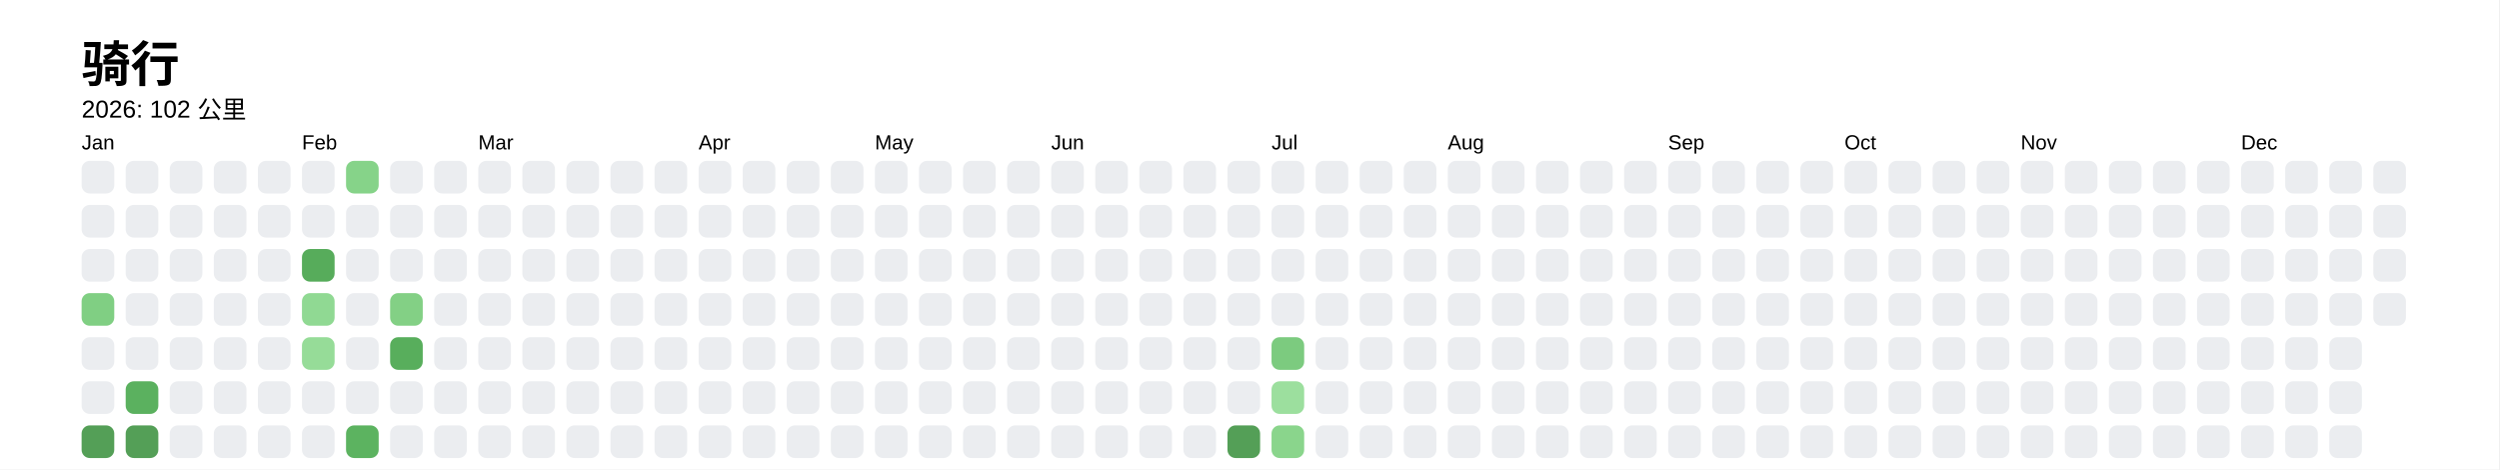
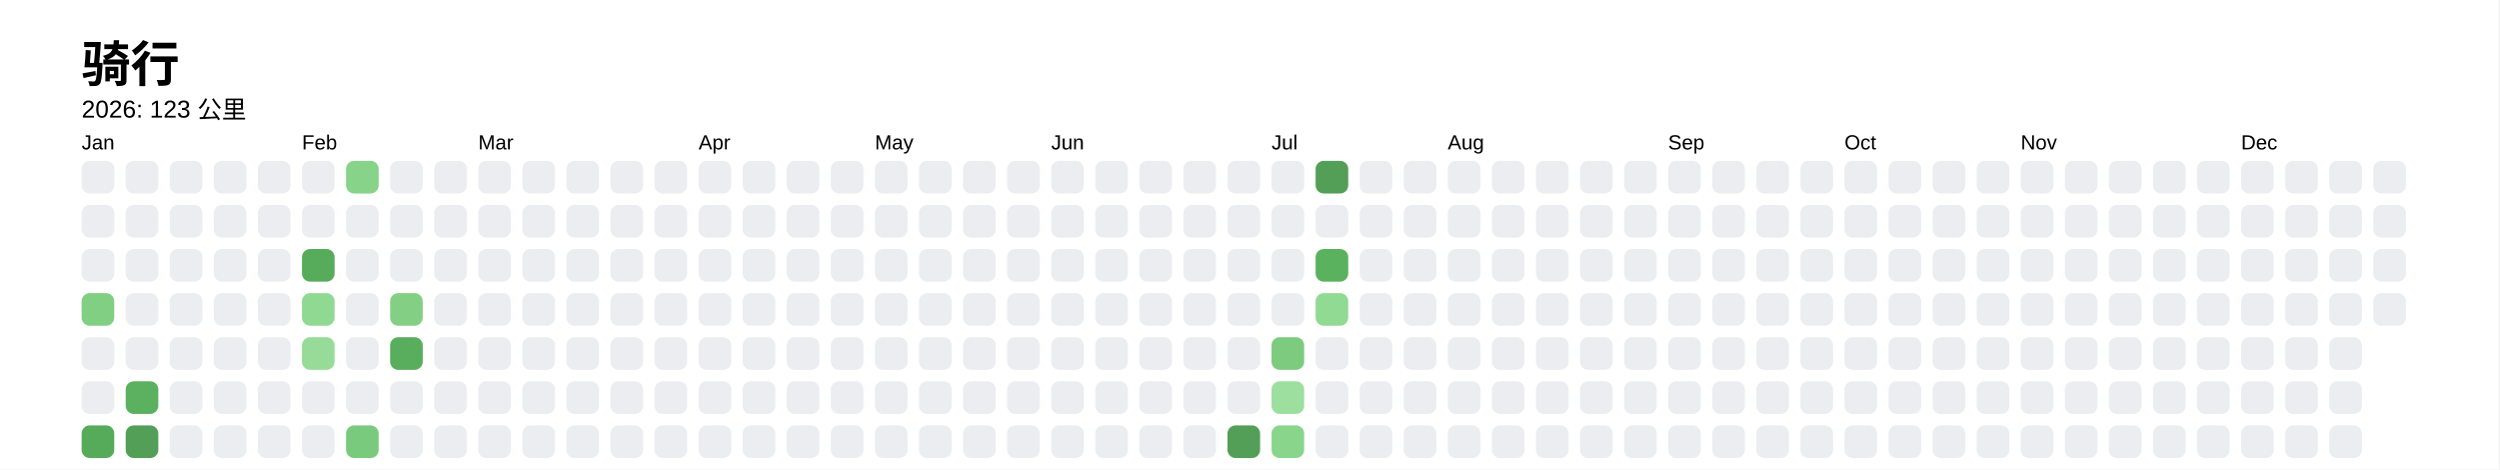
<svg xmlns="http://www.w3.org/2000/svg" baseProfile="full" height="57.5mm" version="1.1" viewBox="0,0,306.2,57.5" width="306.2mm">
  <defs />
  <rect fill="#FFFFFF" height="57.5" width="306.2" x="0" y="0" />
  <text fill="#000000" style="font-size:6px; font-family:Arial; font-weight:bold;" x="10" y="10">骑行</text>
-   <text fill="#000000" style="font-size:3px; font-family:Arial;" x="10" y="14.4">2026: 102 公里</text>
+   <text fill="#000000" style="font-size:3px; font-family:Arial;" x="10" y="14.4">2026: 123 公里</text>
  <text fill="#000000" style="font-size:2.5px; font-family:Arial" x="10" y="18.3">Jan</text>
  <rect fill="#EBEDF0" height="4" rx="1" ry="1" width="4" x="10" y="19.7" />
  <rect fill="#EBEDF0" height="4" rx="1" ry="1" width="4" x="10" y="25.1" />
  <rect fill="#EBEDF0" height="4" rx="1" ry="1" width="4" x="10" y="30.5" />
  <rect fill="#80cf83" height="4" rx="1" ry="1" width="4" x="10" y="35.9" />
  <rect fill="#EBEDF0" height="4" rx="1" ry="1" width="4" x="10" y="41.3" />
  <rect fill="#EBEDF0" height="4" rx="1" ry="1" width="4" x="10" y="46.7" />
-   <rect fill="#549F57" height="4" rx="1" ry="1" width="4" x="10" y="52.1" />
+   <rect fill="#56ab5a" height="4" rx="1" ry="1" width="4" x="10" y="52.1" />
  <rect fill="#EBEDF0" height="4" rx="1" ry="1" width="4" x="15.4" y="19.7" />
  <rect fill="#EBEDF0" height="4" rx="1" ry="1" width="4" x="15.4" y="25.1" />
  <rect fill="#EBEDF0" height="4" rx="1" ry="1" width="4" x="15.4" y="30.5" />
  <rect fill="#EBEDF0" height="4" rx="1" ry="1" width="4" x="15.4" y="35.9" />
  <rect fill="#EBEDF0" height="4" rx="1" ry="1" width="4" x="15.4" y="41.3" />
  <rect fill="#5bb15f" height="4" rx="1" ry="1" width="4" x="15.4" y="46.7" />
  <rect fill="#549F57" height="4" rx="1" ry="1" width="4" x="15.4" y="52.1" />
  <rect fill="#EBEDF0" height="4" rx="1" ry="1" width="4" x="20.8" y="19.7" />
  <rect fill="#EBEDF0" height="4" rx="1" ry="1" width="4" x="20.8" y="25.1" />
  <rect fill="#EBEDF0" height="4" rx="1" ry="1" width="4" x="20.8" y="30.5" />
  <rect fill="#EBEDF0" height="4" rx="1" ry="1" width="4" x="20.8" y="35.9" />
  <rect fill="#EBEDF0" height="4" rx="1" ry="1" width="4" x="20.8" y="41.3" />
  <rect fill="#EBEDF0" height="4" rx="1" ry="1" width="4" x="20.8" y="46.7" />
  <rect fill="#EBEDF0" height="4" rx="1" ry="1" width="4" x="20.8" y="52.1" />
  <rect fill="#EBEDF0" height="4" rx="1" ry="1" width="4" x="26.2" y="19.7" />
  <rect fill="#EBEDF0" height="4" rx="1" ry="1" width="4" x="26.2" y="25.1" />
  <rect fill="#EBEDF0" height="4" rx="1" ry="1" width="4" x="26.2" y="30.5" />
  <rect fill="#EBEDF0" height="4" rx="1" ry="1" width="4" x="26.2" y="35.9" />
  <rect fill="#EBEDF0" height="4" rx="1" ry="1" width="4" x="26.2" y="41.3" />
  <rect fill="#EBEDF0" height="4" rx="1" ry="1" width="4" x="26.2" y="46.7" />
  <rect fill="#EBEDF0" height="4" rx="1" ry="1" width="4" x="26.2" y="52.1" />
  <rect fill="#EBEDF0" height="4" rx="1" ry="1" width="4" x="31.6" y="19.7" />
  <rect fill="#EBEDF0" height="4" rx="1" ry="1" width="4" x="31.6" y="25.1" />
  <rect fill="#EBEDF0" height="4" rx="1" ry="1" width="4" x="31.6" y="30.5" />
  <rect fill="#EBEDF0" height="4" rx="1" ry="1" width="4" x="31.6" y="35.9" />
  <rect fill="#EBEDF0" height="4" rx="1" ry="1" width="4" x="31.6" y="41.3" />
  <rect fill="#EBEDF0" height="4" rx="1" ry="1" width="4" x="31.6" y="46.7" />
  <rect fill="#EBEDF0" height="4" rx="1" ry="1" width="4" x="31.6" y="52.1" />
  <text fill="#000000" style="font-size:2.5px; font-family:Arial" x="37.0" y="18.3">Feb</text>
  <rect fill="#EBEDF0" height="4" rx="1" ry="1" width="4" x="37.0" y="19.7" />
  <rect fill="#EBEDF0" height="4" rx="1" ry="1" width="4" x="37.0" y="25.1" />
  <rect fill="#57ac5b" height="4" rx="1" ry="1" width="4" x="37.0" y="30.5" />
  <rect fill="#90d993" height="4" rx="1" ry="1" width="4" x="37.0" y="35.9" />
  <rect fill="#96dc98" height="4" rx="1" ry="1" width="4" x="37.0" y="41.3" />
  <rect fill="#EBEDF0" height="4" rx="1" ry="1" width="4" x="37.0" y="46.7" />
  <rect fill="#EBEDF0" height="4" rx="1" ry="1" width="4" x="37.0" y="52.1" />
  <rect fill="#86d389" height="4" rx="1" ry="1" width="4" x="42.4" y="19.7" />
  <rect fill="#EBEDF0" height="4" rx="1" ry="1" width="4" x="42.4" y="25.1" />
  <rect fill="#EBEDF0" height="4" rx="1" ry="1" width="4" x="42.4" y="30.5" />
  <rect fill="#EBEDF0" height="4" rx="1" ry="1" width="4" x="42.4" y="35.9" />
  <rect fill="#EBEDF0" height="4" rx="1" ry="1" width="4" x="42.4" y="41.3" />
  <rect fill="#EBEDF0" height="4" rx="1" ry="1" width="4" x="42.4" y="46.7" />
-   <rect fill="#5cb360" height="4" rx="1" ry="1" width="4" x="42.4" y="52.1" />
+   <rect fill="#79ca7c" height="4" rx="1" ry="1" width="4" x="42.4" y="52.1" />
  <rect fill="#EBEDF0" height="4" rx="1" ry="1" width="4" x="47.8" y="19.7" />
  <rect fill="#EBEDF0" height="4" rx="1" ry="1" width="4" x="47.8" y="25.1" />
  <rect fill="#EBEDF0" height="4" rx="1" ry="1" width="4" x="47.8" y="30.5" />
  <rect fill="#83d085" height="4" rx="1" ry="1" width="4" x="47.8" y="35.9" />
  <rect fill="#58ae5c" height="4" rx="1" ry="1" width="4" x="47.8" y="41.3" />
  <rect fill="#EBEDF0" height="4" rx="1" ry="1" width="4" x="47.8" y="46.7" />
  <rect fill="#EBEDF0" height="4" rx="1" ry="1" width="4" x="47.8" y="52.1" />
  <rect fill="#EBEDF0" height="4" rx="1" ry="1" width="4" x="53.2" y="19.7" />
  <rect fill="#EBEDF0" height="4" rx="1" ry="1" width="4" x="53.2" y="25.1" />
  <rect fill="#EBEDF0" height="4" rx="1" ry="1" width="4" x="53.2" y="30.5" />
  <rect fill="#EBEDF0" height="4" rx="1" ry="1" width="4" x="53.2" y="35.9" />
  <rect fill="#EBEDF0" height="4" rx="1" ry="1" width="4" x="53.2" y="41.3" />
  <rect fill="#EBEDF0" height="4" rx="1" ry="1" width="4" x="53.2" y="46.7" />
  <rect fill="#EBEDF0" height="4" rx="1" ry="1" width="4" x="53.2" y="52.1" />
  <text fill="#000000" style="font-size:2.5px; font-family:Arial" x="58.6" y="18.3">Mar</text>
  <rect fill="#EBEDF0" height="4" rx="1" ry="1" width="4" x="58.6" y="19.7" />
  <rect fill="#EBEDF0" height="4" rx="1" ry="1" width="4" x="58.6" y="25.1" />
  <rect fill="#EBEDF0" height="4" rx="1" ry="1" width="4" x="58.6" y="30.5" />
  <rect fill="#EBEDF0" height="4" rx="1" ry="1" width="4" x="58.6" y="35.9" />
  <rect fill="#EBEDF0" height="4" rx="1" ry="1" width="4" x="58.6" y="41.3" />
  <rect fill="#EBEDF0" height="4" rx="1" ry="1" width="4" x="58.6" y="46.7" />
  <rect fill="#EBEDF0" height="4" rx="1" ry="1" width="4" x="58.6" y="52.1" />
  <rect fill="#EBEDF0" height="4" rx="1" ry="1" width="4" x="64" y="19.7" />
  <rect fill="#EBEDF0" height="4" rx="1" ry="1" width="4" x="64" y="25.1" />
  <rect fill="#EBEDF0" height="4" rx="1" ry="1" width="4" x="64" y="30.5" />
  <rect fill="#EBEDF0" height="4" rx="1" ry="1" width="4" x="64" y="35.9" />
  <rect fill="#EBEDF0" height="4" rx="1" ry="1" width="4" x="64" y="41.3" />
  <rect fill="#EBEDF0" height="4" rx="1" ry="1" width="4" x="64" y="46.7" />
  <rect fill="#EBEDF0" height="4" rx="1" ry="1" width="4" x="64" y="52.1" />
  <rect fill="#EBEDF0" height="4" rx="1" ry="1" width="4" x="69.4" y="19.7" />
  <rect fill="#EBEDF0" height="4" rx="1" ry="1" width="4" x="69.4" y="25.1" />
  <rect fill="#EBEDF0" height="4" rx="1" ry="1" width="4" x="69.4" y="30.5" />
  <rect fill="#EBEDF0" height="4" rx="1" ry="1" width="4" x="69.4" y="35.9" />
  <rect fill="#EBEDF0" height="4" rx="1" ry="1" width="4" x="69.4" y="41.3" />
  <rect fill="#EBEDF0" height="4" rx="1" ry="1" width="4" x="69.4" y="46.7" />
  <rect fill="#EBEDF0" height="4" rx="1" ry="1" width="4" x="69.4" y="52.1" />
  <rect fill="#EBEDF0" height="4" rx="1" ry="1" width="4" x="74.8" y="19.7" />
  <rect fill="#EBEDF0" height="4" rx="1" ry="1" width="4" x="74.8" y="25.1" />
  <rect fill="#EBEDF0" height="4" rx="1" ry="1" width="4" x="74.8" y="30.5" />
  <rect fill="#EBEDF0" height="4" rx="1" ry="1" width="4" x="74.8" y="35.9" />
  <rect fill="#EBEDF0" height="4" rx="1" ry="1" width="4" x="74.8" y="41.3" />
  <rect fill="#EBEDF0" height="4" rx="1" ry="1" width="4" x="74.8" y="46.7" />
  <rect fill="#EBEDF0" height="4" rx="1" ry="1" width="4" x="74.8" y="52.1" />
  <rect fill="#EBEDF0" height="4" rx="1" ry="1" width="4" x="80.2" y="19.7" />
  <rect fill="#EBEDF0" height="4" rx="1" ry="1" width="4" x="80.2" y="25.1" />
  <rect fill="#EBEDF0" height="4" rx="1" ry="1" width="4" x="80.2" y="30.5" />
  <rect fill="#EBEDF0" height="4" rx="1" ry="1" width="4" x="80.2" y="35.9" />
  <rect fill="#EBEDF0" height="4" rx="1" ry="1" width="4" x="80.2" y="41.3" />
  <rect fill="#EBEDF0" height="4" rx="1" ry="1" width="4" x="80.2" y="46.7" />
  <rect fill="#EBEDF0" height="4" rx="1" ry="1" width="4" x="80.2" y="52.1" />
  <text fill="#000000" style="font-size:2.5px; font-family:Arial" x="85.6" y="18.3">Apr</text>
  <rect fill="#EBEDF0" height="4" rx="1" ry="1" width="4" x="85.6" y="19.7" />
  <rect fill="#EBEDF0" height="4" rx="1" ry="1" width="4" x="85.6" y="25.1" />
  <rect fill="#EBEDF0" height="4" rx="1" ry="1" width="4" x="85.6" y="30.5" />
  <rect fill="#EBEDF0" height="4" rx="1" ry="1" width="4" x="85.6" y="35.9" />
  <rect fill="#EBEDF0" height="4" rx="1" ry="1" width="4" x="85.6" y="41.3" />
  <rect fill="#EBEDF0" height="4" rx="1" ry="1" width="4" x="85.6" y="46.7" />
  <rect fill="#EBEDF0" height="4" rx="1" ry="1" width="4" x="85.6" y="52.1" />
  <rect fill="#EBEDF0" height="4" rx="1" ry="1" width="4" x="91" y="19.7" />
  <rect fill="#EBEDF0" height="4" rx="1" ry="1" width="4" x="91" y="25.1" />
  <rect fill="#EBEDF0" height="4" rx="1" ry="1" width="4" x="91" y="30.5" />
  <rect fill="#EBEDF0" height="4" rx="1" ry="1" width="4" x="91" y="35.9" />
  <rect fill="#EBEDF0" height="4" rx="1" ry="1" width="4" x="91" y="41.3" />
  <rect fill="#EBEDF0" height="4" rx="1" ry="1" width="4" x="91" y="46.7" />
  <rect fill="#EBEDF0" height="4" rx="1" ry="1" width="4" x="91" y="52.1" />
  <rect fill="#EBEDF0" height="4" rx="1" ry="1" width="4" x="96.4" y="19.7" />
  <rect fill="#EBEDF0" height="4" rx="1" ry="1" width="4" x="96.4" y="25.1" />
  <rect fill="#EBEDF0" height="4" rx="1" ry="1" width="4" x="96.4" y="30.5" />
  <rect fill="#EBEDF0" height="4" rx="1" ry="1" width="4" x="96.4" y="35.9" />
  <rect fill="#EBEDF0" height="4" rx="1" ry="1" width="4" x="96.4" y="41.3" />
  <rect fill="#EBEDF0" height="4" rx="1" ry="1" width="4" x="96.4" y="46.7" />
  <rect fill="#EBEDF0" height="4" rx="1" ry="1" width="4" x="96.4" y="52.1" />
  <rect fill="#EBEDF0" height="4" rx="1" ry="1" width="4" x="101.8" y="19.7" />
  <rect fill="#EBEDF0" height="4" rx="1" ry="1" width="4" x="101.8" y="25.1" />
  <rect fill="#EBEDF0" height="4" rx="1" ry="1" width="4" x="101.8" y="30.5" />
  <rect fill="#EBEDF0" height="4" rx="1" ry="1" width="4" x="101.8" y="35.9" />
  <rect fill="#EBEDF0" height="4" rx="1" ry="1" width="4" x="101.8" y="41.3" />
  <rect fill="#EBEDF0" height="4" rx="1" ry="1" width="4" x="101.8" y="46.7" />
  <rect fill="#EBEDF0" height="4" rx="1" ry="1" width="4" x="101.8" y="52.1" />
  <text fill="#000000" style="font-size:2.5px; font-family:Arial" x="107.2" y="18.3">May</text>
  <rect fill="#EBEDF0" height="4" rx="1" ry="1" width="4" x="107.2" y="19.7" />
  <rect fill="#EBEDF0" height="4" rx="1" ry="1" width="4" x="107.2" y="25.1" />
  <rect fill="#EBEDF0" height="4" rx="1" ry="1" width="4" x="107.2" y="30.5" />
  <rect fill="#EBEDF0" height="4" rx="1" ry="1" width="4" x="107.2" y="35.9" />
  <rect fill="#EBEDF0" height="4" rx="1" ry="1" width="4" x="107.2" y="41.3" />
  <rect fill="#EBEDF0" height="4" rx="1" ry="1" width="4" x="107.2" y="46.7" />
  <rect fill="#EBEDF0" height="4" rx="1" ry="1" width="4" x="107.2" y="52.1" />
  <rect fill="#EBEDF0" height="4" rx="1" ry="1" width="4" x="112.6" y="19.7" />
  <rect fill="#EBEDF0" height="4" rx="1" ry="1" width="4" x="112.6" y="25.1" />
  <rect fill="#EBEDF0" height="4" rx="1" ry="1" width="4" x="112.6" y="30.5" />
  <rect fill="#EBEDF0" height="4" rx="1" ry="1" width="4" x="112.6" y="35.9" />
  <rect fill="#EBEDF0" height="4" rx="1" ry="1" width="4" x="112.6" y="41.3" />
  <rect fill="#EBEDF0" height="4" rx="1" ry="1" width="4" x="112.6" y="46.7" />
  <rect fill="#EBEDF0" height="4" rx="1" ry="1" width="4" x="112.6" y="52.1" />
  <rect fill="#EBEDF0" height="4" rx="1" ry="1" width="4" x="118" y="19.7" />
  <rect fill="#EBEDF0" height="4" rx="1" ry="1" width="4" x="118" y="25.1" />
  <rect fill="#EBEDF0" height="4" rx="1" ry="1" width="4" x="118" y="30.5" />
  <rect fill="#EBEDF0" height="4" rx="1" ry="1" width="4" x="118" y="35.9" />
  <rect fill="#EBEDF0" height="4" rx="1" ry="1" width="4" x="118" y="41.3" />
  <rect fill="#EBEDF0" height="4" rx="1" ry="1" width="4" x="118" y="46.7" />
  <rect fill="#EBEDF0" height="4" rx="1" ry="1" width="4" x="118" y="52.1" />
  <rect fill="#EBEDF0" height="4" rx="1" ry="1" width="4" x="123.4" y="19.7" />
  <rect fill="#EBEDF0" height="4" rx="1" ry="1" width="4" x="123.4" y="25.1" />
  <rect fill="#EBEDF0" height="4" rx="1" ry="1" width="4" x="123.4" y="30.5" />
  <rect fill="#EBEDF0" height="4" rx="1" ry="1" width="4" x="123.4" y="35.9" />
  <rect fill="#EBEDF0" height="4" rx="1" ry="1" width="4" x="123.4" y="41.3" />
  <rect fill="#EBEDF0" height="4" rx="1" ry="1" width="4" x="123.4" y="46.7" />
  <rect fill="#EBEDF0" height="4" rx="1" ry="1" width="4" x="123.4" y="52.1" />
  <text fill="#000000" style="font-size:2.5px; font-family:Arial" x="128.8" y="18.3">Jun</text>
  <rect fill="#EBEDF0" height="4" rx="1" ry="1" width="4" x="128.8" y="19.7" />
  <rect fill="#EBEDF0" height="4" rx="1" ry="1" width="4" x="128.8" y="25.1" />
  <rect fill="#EBEDF0" height="4" rx="1" ry="1" width="4" x="128.8" y="30.5" />
  <rect fill="#EBEDF0" height="4" rx="1" ry="1" width="4" x="128.8" y="35.9" />
  <rect fill="#EBEDF0" height="4" rx="1" ry="1" width="4" x="128.8" y="41.3" />
  <rect fill="#EBEDF0" height="4" rx="1" ry="1" width="4" x="128.8" y="46.7" />
  <rect fill="#EBEDF0" height="4" rx="1" ry="1" width="4" x="128.8" y="52.1" />
  <rect fill="#EBEDF0" height="4" rx="1" ry="1" width="4" x="134.2" y="19.7" />
  <rect fill="#EBEDF0" height="4" rx="1" ry="1" width="4" x="134.2" y="25.1" />
  <rect fill="#EBEDF0" height="4" rx="1" ry="1" width="4" x="134.2" y="30.5" />
  <rect fill="#EBEDF0" height="4" rx="1" ry="1" width="4" x="134.2" y="35.9" />
  <rect fill="#EBEDF0" height="4" rx="1" ry="1" width="4" x="134.2" y="41.3" />
  <rect fill="#EBEDF0" height="4" rx="1" ry="1" width="4" x="134.2" y="46.7" />
  <rect fill="#EBEDF0" height="4" rx="1" ry="1" width="4" x="134.2" y="52.1" />
  <rect fill="#EBEDF0" height="4" rx="1" ry="1" width="4" x="139.6" y="19.7" />
  <rect fill="#EBEDF0" height="4" rx="1" ry="1" width="4" x="139.6" y="25.1" />
  <rect fill="#EBEDF0" height="4" rx="1" ry="1" width="4" x="139.6" y="30.5" />
  <rect fill="#EBEDF0" height="4" rx="1" ry="1" width="4" x="139.6" y="35.9" />
  <rect fill="#EBEDF0" height="4" rx="1" ry="1" width="4" x="139.6" y="41.3" />
  <rect fill="#EBEDF0" height="4" rx="1" ry="1" width="4" x="139.6" y="46.7" />
  <rect fill="#EBEDF0" height="4" rx="1" ry="1" width="4" x="139.6" y="52.1" />
  <rect fill="#EBEDF0" height="4" rx="1" ry="1" width="4" x="145" y="19.7" />
  <rect fill="#EBEDF0" height="4" rx="1" ry="1" width="4" x="145" y="25.1" />
  <rect fill="#EBEDF0" height="4" rx="1" ry="1" width="4" x="145" y="30.5" />
  <rect fill="#EBEDF0" height="4" rx="1" ry="1" width="4" x="145" y="35.9" />
  <rect fill="#EBEDF0" height="4" rx="1" ry="1" width="4" x="145" y="41.3" />
  <rect fill="#EBEDF0" height="4" rx="1" ry="1" width="4" x="145" y="46.7" />
  <rect fill="#EBEDF0" height="4" rx="1" ry="1" width="4" x="145" y="52.1" />
  <rect fill="#EBEDF0" height="4" rx="1" ry="1" width="4" x="150.4" y="19.7" />
  <rect fill="#EBEDF0" height="4" rx="1" ry="1" width="4" x="150.4" y="25.1" />
  <rect fill="#EBEDF0" height="4" rx="1" ry="1" width="4" x="150.4" y="30.5" />
  <rect fill="#EBEDF0" height="4" rx="1" ry="1" width="4" x="150.4" y="35.9" />
  <rect fill="#EBEDF0" height="4" rx="1" ry="1" width="4" x="150.4" y="41.3" />
  <rect fill="#EBEDF0" height="4" rx="1" ry="1" width="4" x="150.4" y="46.7" />
  <rect fill="#549F57" height="4" rx="1" ry="1" width="4" x="150.4" y="52.1" />
  <text fill="#000000" style="font-size:2.5px; font-family:Arial" x="155.8" y="18.3">Jul</text>
  <rect fill="#EBEDF0" height="4" rx="1" ry="1" width="4" x="155.8" y="19.7" />
  <rect fill="#EBEDF0" height="4" rx="1" ry="1" width="4" x="155.8" y="25.1" />
  <rect fill="#EBEDF0" height="4" rx="1" ry="1" width="4" x="155.8" y="30.5" />
  <rect fill="#EBEDF0" height="4" rx="1" ry="1" width="4" x="155.8" y="35.9" />
  <rect fill="#7ccb7f" height="4" rx="1" ry="1" width="4" x="155.8" y="41.3" />
  <rect fill="#9cdf9e" height="4" rx="1" ry="1" width="4" x="155.8" y="46.7" />
  <rect fill="#8ad58c" height="4" rx="1" ry="1" width="4" x="155.8" y="52.1" />
-   <rect fill="#EBEDF0" height="4" rx="1" ry="1" width="4" x="161.2" y="19.7" />
+   <rect fill="#549F57" height="4" rx="1" ry="1" width="4" x="161.2" y="19.7" />
  <rect fill="#EBEDF0" height="4" rx="1" ry="1" width="4" x="161.2" y="25.1" />
-   <rect fill="#EBEDF0" height="4" rx="1" ry="1" width="4" x="161.2" y="30.5" />
-   <rect fill="#EBEDF0" height="4" rx="1" ry="1" width="4" x="161.2" y="35.9" />
+   <rect fill="#5ab15e" height="4" rx="1" ry="1" width="4" x="161.2" y="30.5" />
+   <rect fill="#91da94" height="4" rx="1" ry="1" width="4" x="161.2" y="35.9" />
  <rect fill="#EBEDF0" height="4" rx="1" ry="1" width="4" x="161.2" y="41.3" />
  <rect fill="#EBEDF0" height="4" rx="1" ry="1" width="4" x="161.2" y="46.7" />
  <rect fill="#EBEDF0" height="4" rx="1" ry="1" width="4" x="161.2" y="52.1" />
  <rect fill="#EBEDF0" height="4" rx="1" ry="1" width="4" x="166.6" y="19.7" />
  <rect fill="#EBEDF0" height="4" rx="1" ry="1" width="4" x="166.6" y="25.1" />
  <rect fill="#EBEDF0" height="4" rx="1" ry="1" width="4" x="166.6" y="30.5" />
  <rect fill="#EBEDF0" height="4" rx="1" ry="1" width="4" x="166.6" y="35.9" />
  <rect fill="#EBEDF0" height="4" rx="1" ry="1" width="4" x="166.6" y="41.3" />
  <rect fill="#EBEDF0" height="4" rx="1" ry="1" width="4" x="166.6" y="46.7" />
  <rect fill="#EBEDF0" height="4" rx="1" ry="1" width="4" x="166.6" y="52.1" />
  <rect fill="#EBEDF0" height="4" rx="1" ry="1" width="4" x="172" y="19.7" />
  <rect fill="#EBEDF0" height="4" rx="1" ry="1" width="4" x="172" y="25.1" />
  <rect fill="#EBEDF0" height="4" rx="1" ry="1" width="4" x="172" y="30.5" />
  <rect fill="#EBEDF0" height="4" rx="1" ry="1" width="4" x="172" y="35.9" />
  <rect fill="#EBEDF0" height="4" rx="1" ry="1" width="4" x="172" y="41.3" />
  <rect fill="#EBEDF0" height="4" rx="1" ry="1" width="4" x="172" y="46.7" />
  <rect fill="#EBEDF0" height="4" rx="1" ry="1" width="4" x="172" y="52.1" />
  <text fill="#000000" style="font-size:2.5px; font-family:Arial" x="177.4" y="18.3">Aug</text>
  <rect fill="#EBEDF0" height="4" rx="1" ry="1" width="4" x="177.4" y="19.7" />
  <rect fill="#EBEDF0" height="4" rx="1" ry="1" width="4" x="177.4" y="25.1" />
  <rect fill="#EBEDF0" height="4" rx="1" ry="1" width="4" x="177.4" y="30.5" />
  <rect fill="#EBEDF0" height="4" rx="1" ry="1" width="4" x="177.4" y="35.9" />
  <rect fill="#EBEDF0" height="4" rx="1" ry="1" width="4" x="177.4" y="41.3" />
  <rect fill="#EBEDF0" height="4" rx="1" ry="1" width="4" x="177.4" y="46.7" />
  <rect fill="#EBEDF0" height="4" rx="1" ry="1" width="4" x="177.4" y="52.1" />
  <rect fill="#EBEDF0" height="4" rx="1" ry="1" width="4" x="182.8" y="19.7" />
  <rect fill="#EBEDF0" height="4" rx="1" ry="1" width="4" x="182.8" y="25.1" />
  <rect fill="#EBEDF0" height="4" rx="1" ry="1" width="4" x="182.8" y="30.5" />
  <rect fill="#EBEDF0" height="4" rx="1" ry="1" width="4" x="182.8" y="35.9" />
  <rect fill="#EBEDF0" height="4" rx="1" ry="1" width="4" x="182.8" y="41.3" />
  <rect fill="#EBEDF0" height="4" rx="1" ry="1" width="4" x="182.8" y="46.7" />
  <rect fill="#EBEDF0" height="4" rx="1" ry="1" width="4" x="182.8" y="52.1" />
  <rect fill="#EBEDF0" height="4" rx="1" ry="1" width="4" x="188.2" y="19.7" />
  <rect fill="#EBEDF0" height="4" rx="1" ry="1" width="4" x="188.2" y="25.1" />
  <rect fill="#EBEDF0" height="4" rx="1" ry="1" width="4" x="188.2" y="30.5" />
  <rect fill="#EBEDF0" height="4" rx="1" ry="1" width="4" x="188.2" y="35.9" />
  <rect fill="#EBEDF0" height="4" rx="1" ry="1" width="4" x="188.2" y="41.3" />
  <rect fill="#EBEDF0" height="4" rx="1" ry="1" width="4" x="188.2" y="46.7" />
  <rect fill="#EBEDF0" height="4" rx="1" ry="1" width="4" x="188.2" y="52.1" />
  <rect fill="#EBEDF0" height="4" rx="1" ry="1" width="4" x="193.6" y="19.7" />
  <rect fill="#EBEDF0" height="4" rx="1" ry="1" width="4" x="193.6" y="25.1" />
  <rect fill="#EBEDF0" height="4" rx="1" ry="1" width="4" x="193.6" y="30.5" />
  <rect fill="#EBEDF0" height="4" rx="1" ry="1" width="4" x="193.6" y="35.9" />
  <rect fill="#EBEDF0" height="4" rx="1" ry="1" width="4" x="193.6" y="41.3" />
  <rect fill="#EBEDF0" height="4" rx="1" ry="1" width="4" x="193.6" y="46.7" />
  <rect fill="#EBEDF0" height="4" rx="1" ry="1" width="4" x="193.6" y="52.1" />
  <rect fill="#EBEDF0" height="4" rx="1" ry="1" width="4" x="199" y="19.7" />
  <rect fill="#EBEDF0" height="4" rx="1" ry="1" width="4" x="199" y="25.1" />
  <rect fill="#EBEDF0" height="4" rx="1" ry="1" width="4" x="199" y="30.5" />
  <rect fill="#EBEDF0" height="4" rx="1" ry="1" width="4" x="199" y="35.9" />
  <rect fill="#EBEDF0" height="4" rx="1" ry="1" width="4" x="199" y="41.3" />
  <rect fill="#EBEDF0" height="4" rx="1" ry="1" width="4" x="199" y="46.7" />
  <rect fill="#EBEDF0" height="4" rx="1" ry="1" width="4" x="199" y="52.1" />
  <text fill="#000000" style="font-size:2.5px; font-family:Arial" x="204.4" y="18.3">Sep</text>
  <rect fill="#EBEDF0" height="4" rx="1" ry="1" width="4" x="204.4" y="19.7" />
  <rect fill="#EBEDF0" height="4" rx="1" ry="1" width="4" x="204.4" y="25.1" />
  <rect fill="#EBEDF0" height="4" rx="1" ry="1" width="4" x="204.4" y="30.5" />
  <rect fill="#EBEDF0" height="4" rx="1" ry="1" width="4" x="204.4" y="35.9" />
  <rect fill="#EBEDF0" height="4" rx="1" ry="1" width="4" x="204.4" y="41.3" />
  <rect fill="#EBEDF0" height="4" rx="1" ry="1" width="4" x="204.4" y="46.7" />
  <rect fill="#EBEDF0" height="4" rx="1" ry="1" width="4" x="204.4" y="52.1" />
  <rect fill="#EBEDF0" height="4" rx="1" ry="1" width="4" x="209.8" y="19.7" />
  <rect fill="#EBEDF0" height="4" rx="1" ry="1" width="4" x="209.8" y="25.1" />
  <rect fill="#EBEDF0" height="4" rx="1" ry="1" width="4" x="209.8" y="30.5" />
  <rect fill="#EBEDF0" height="4" rx="1" ry="1" width="4" x="209.8" y="35.9" />
  <rect fill="#EBEDF0" height="4" rx="1" ry="1" width="4" x="209.8" y="41.3" />
  <rect fill="#EBEDF0" height="4" rx="1" ry="1" width="4" x="209.8" y="46.7" />
  <rect fill="#EBEDF0" height="4" rx="1" ry="1" width="4" x="209.8" y="52.1" />
  <rect fill="#EBEDF0" height="4" rx="1" ry="1" width="4" x="215.2" y="19.7" />
  <rect fill="#EBEDF0" height="4" rx="1" ry="1" width="4" x="215.2" y="25.1" />
  <rect fill="#EBEDF0" height="4" rx="1" ry="1" width="4" x="215.2" y="30.5" />
  <rect fill="#EBEDF0" height="4" rx="1" ry="1" width="4" x="215.2" y="35.9" />
  <rect fill="#EBEDF0" height="4" rx="1" ry="1" width="4" x="215.2" y="41.3" />
  <rect fill="#EBEDF0" height="4" rx="1" ry="1" width="4" x="215.2" y="46.7" />
  <rect fill="#EBEDF0" height="4" rx="1" ry="1" width="4" x="215.2" y="52.1" />
  <rect fill="#EBEDF0" height="4" rx="1" ry="1" width="4" x="220.6" y="19.7" />
  <rect fill="#EBEDF0" height="4" rx="1" ry="1" width="4" x="220.6" y="25.1" />
  <rect fill="#EBEDF0" height="4" rx="1" ry="1" width="4" x="220.6" y="30.5" />
  <rect fill="#EBEDF0" height="4" rx="1" ry="1" width="4" x="220.6" y="35.9" />
  <rect fill="#EBEDF0" height="4" rx="1" ry="1" width="4" x="220.6" y="41.3" />
  <rect fill="#EBEDF0" height="4" rx="1" ry="1" width="4" x="220.6" y="46.7" />
  <rect fill="#EBEDF0" height="4" rx="1" ry="1" width="4" x="220.6" y="52.1" />
  <text fill="#000000" style="font-size:2.5px; font-family:Arial" x="226" y="18.3">Oct</text>
  <rect fill="#EBEDF0" height="4" rx="1" ry="1" width="4" x="226" y="19.7" />
  <rect fill="#EBEDF0" height="4" rx="1" ry="1" width="4" x="226" y="25.1" />
  <rect fill="#EBEDF0" height="4" rx="1" ry="1" width="4" x="226" y="30.5" />
  <rect fill="#EBEDF0" height="4" rx="1" ry="1" width="4" x="226" y="35.9" />
  <rect fill="#EBEDF0" height="4" rx="1" ry="1" width="4" x="226" y="41.3" />
  <rect fill="#EBEDF0" height="4" rx="1" ry="1" width="4" x="226" y="46.7" />
  <rect fill="#EBEDF0" height="4" rx="1" ry="1" width="4" x="226" y="52.1" />
  <rect fill="#EBEDF0" height="4" rx="1" ry="1" width="4" x="231.4" y="19.7" />
  <rect fill="#EBEDF0" height="4" rx="1" ry="1" width="4" x="231.4" y="25.1" />
  <rect fill="#EBEDF0" height="4" rx="1" ry="1" width="4" x="231.4" y="30.5" />
  <rect fill="#EBEDF0" height="4" rx="1" ry="1" width="4" x="231.4" y="35.9" />
  <rect fill="#EBEDF0" height="4" rx="1" ry="1" width="4" x="231.4" y="41.3" />
  <rect fill="#EBEDF0" height="4" rx="1" ry="1" width="4" x="231.4" y="46.7" />
  <rect fill="#EBEDF0" height="4" rx="1" ry="1" width="4" x="231.4" y="52.1" />
  <rect fill="#EBEDF0" height="4" rx="1" ry="1" width="4" x="236.8" y="19.7" />
  <rect fill="#EBEDF0" height="4" rx="1" ry="1" width="4" x="236.8" y="25.1" />
  <rect fill="#EBEDF0" height="4" rx="1" ry="1" width="4" x="236.8" y="30.5" />
  <rect fill="#EBEDF0" height="4" rx="1" ry="1" width="4" x="236.8" y="35.9" />
  <rect fill="#EBEDF0" height="4" rx="1" ry="1" width="4" x="236.8" y="41.3" />
  <rect fill="#EBEDF0" height="4" rx="1" ry="1" width="4" x="236.8" y="46.7" />
  <rect fill="#EBEDF0" height="4" rx="1" ry="1" width="4" x="236.8" y="52.1" />
  <rect fill="#EBEDF0" height="4" rx="1" ry="1" width="4" x="242.2" y="19.7" />
  <rect fill="#EBEDF0" height="4" rx="1" ry="1" width="4" x="242.2" y="25.1" />
  <rect fill="#EBEDF0" height="4" rx="1" ry="1" width="4" x="242.2" y="30.5" />
  <rect fill="#EBEDF0" height="4" rx="1" ry="1" width="4" x="242.2" y="35.9" />
  <rect fill="#EBEDF0" height="4" rx="1" ry="1" width="4" x="242.2" y="41.3" />
  <rect fill="#EBEDF0" height="4" rx="1" ry="1" width="4" x="242.2" y="46.7" />
  <rect fill="#EBEDF0" height="4" rx="1" ry="1" width="4" x="242.2" y="52.1" />
  <text fill="#000000" style="font-size:2.5px; font-family:Arial" x="247.6" y="18.3">Nov</text>
  <rect fill="#EBEDF0" height="4" rx="1" ry="1" width="4" x="247.6" y="19.7" />
  <rect fill="#EBEDF0" height="4" rx="1" ry="1" width="4" x="247.6" y="25.1" />
  <rect fill="#EBEDF0" height="4" rx="1" ry="1" width="4" x="247.6" y="30.5" />
  <rect fill="#EBEDF0" height="4" rx="1" ry="1" width="4" x="247.6" y="35.9" />
  <rect fill="#EBEDF0" height="4" rx="1" ry="1" width="4" x="247.6" y="41.3" />
  <rect fill="#EBEDF0" height="4" rx="1" ry="1" width="4" x="247.6" y="46.7" />
  <rect fill="#EBEDF0" height="4" rx="1" ry="1" width="4" x="247.6" y="52.1" />
  <rect fill="#EBEDF0" height="4" rx="1" ry="1" width="4" x="253" y="19.7" />
  <rect fill="#EBEDF0" height="4" rx="1" ry="1" width="4" x="253" y="25.1" />
  <rect fill="#EBEDF0" height="4" rx="1" ry="1" width="4" x="253" y="30.5" />
  <rect fill="#EBEDF0" height="4" rx="1" ry="1" width="4" x="253" y="35.9" />
  <rect fill="#EBEDF0" height="4" rx="1" ry="1" width="4" x="253" y="41.3" />
  <rect fill="#EBEDF0" height="4" rx="1" ry="1" width="4" x="253" y="46.7" />
  <rect fill="#EBEDF0" height="4" rx="1" ry="1" width="4" x="253" y="52.1" />
  <rect fill="#EBEDF0" height="4" rx="1" ry="1" width="4" x="258.4" y="19.7" />
  <rect fill="#EBEDF0" height="4" rx="1" ry="1" width="4" x="258.4" y="25.1" />
  <rect fill="#EBEDF0" height="4" rx="1" ry="1" width="4" x="258.4" y="30.5" />
  <rect fill="#EBEDF0" height="4" rx="1" ry="1" width="4" x="258.4" y="35.9" />
  <rect fill="#EBEDF0" height="4" rx="1" ry="1" width="4" x="258.4" y="41.3" />
  <rect fill="#EBEDF0" height="4" rx="1" ry="1" width="4" x="258.4" y="46.7" />
  <rect fill="#EBEDF0" height="4" rx="1" ry="1" width="4" x="258.4" y="52.1" />
  <rect fill="#EBEDF0" height="4" rx="1" ry="1" width="4" x="263.8" y="19.7" />
  <rect fill="#EBEDF0" height="4" rx="1" ry="1" width="4" x="263.8" y="25.1" />
  <rect fill="#EBEDF0" height="4" rx="1" ry="1" width="4" x="263.8" y="30.5" />
  <rect fill="#EBEDF0" height="4" rx="1" ry="1" width="4" x="263.8" y="35.9" />
  <rect fill="#EBEDF0" height="4" rx="1" ry="1" width="4" x="263.8" y="41.3" />
  <rect fill="#EBEDF0" height="4" rx="1" ry="1" width="4" x="263.8" y="46.7" />
  <rect fill="#EBEDF0" height="4" rx="1" ry="1" width="4" x="263.8" y="52.1" />
  <rect fill="#EBEDF0" height="4" rx="1" ry="1" width="4" x="269.2" y="19.7" />
  <rect fill="#EBEDF0" height="4" rx="1" ry="1" width="4" x="269.2" y="25.1" />
  <rect fill="#EBEDF0" height="4" rx="1" ry="1" width="4" x="269.2" y="30.5" />
  <rect fill="#EBEDF0" height="4" rx="1" ry="1" width="4" x="269.2" y="35.9" />
  <rect fill="#EBEDF0" height="4" rx="1" ry="1" width="4" x="269.2" y="41.3" />
  <rect fill="#EBEDF0" height="4" rx="1" ry="1" width="4" x="269.2" y="46.7" />
  <rect fill="#EBEDF0" height="4" rx="1" ry="1" width="4" x="269.2" y="52.1" />
  <text fill="#000000" style="font-size:2.5px; font-family:Arial" x="274.6" y="18.3">Dec</text>
  <rect fill="#EBEDF0" height="4" rx="1" ry="1" width="4" x="274.6" y="19.7" />
  <rect fill="#EBEDF0" height="4" rx="1" ry="1" width="4" x="274.6" y="25.1" />
  <rect fill="#EBEDF0" height="4" rx="1" ry="1" width="4" x="274.6" y="30.5" />
  <rect fill="#EBEDF0" height="4" rx="1" ry="1" width="4" x="274.6" y="35.9" />
  <rect fill="#EBEDF0" height="4" rx="1" ry="1" width="4" x="274.6" y="41.3" />
  <rect fill="#EBEDF0" height="4" rx="1" ry="1" width="4" x="274.6" y="46.7" />
  <rect fill="#EBEDF0" height="4" rx="1" ry="1" width="4" x="274.6" y="52.1" />
  <rect fill="#EBEDF0" height="4" rx="1" ry="1" width="4" x="280" y="19.7" />
  <rect fill="#EBEDF0" height="4" rx="1" ry="1" width="4" x="280" y="25.1" />
  <rect fill="#EBEDF0" height="4" rx="1" ry="1" width="4" x="280" y="30.5" />
  <rect fill="#EBEDF0" height="4" rx="1" ry="1" width="4" x="280" y="35.9" />
  <rect fill="#EBEDF0" height="4" rx="1" ry="1" width="4" x="280" y="41.3" />
  <rect fill="#EBEDF0" height="4" rx="1" ry="1" width="4" x="280" y="46.7" />
  <rect fill="#EBEDF0" height="4" rx="1" ry="1" width="4" x="280" y="52.1" />
  <rect fill="#EBEDF0" height="4" rx="1" ry="1" width="4" x="285.4" y="19.7" />
  <rect fill="#EBEDF0" height="4" rx="1" ry="1" width="4" x="285.4" y="25.1" />
  <rect fill="#EBEDF0" height="4" rx="1" ry="1" width="4" x="285.4" y="30.5" />
  <rect fill="#EBEDF0" height="4" rx="1" ry="1" width="4" x="285.4" y="35.9" />
  <rect fill="#EBEDF0" height="4" rx="1" ry="1" width="4" x="285.4" y="41.3" />
  <rect fill="#EBEDF0" height="4" rx="1" ry="1" width="4" x="285.4" y="46.7" />
  <rect fill="#EBEDF0" height="4" rx="1" ry="1" width="4" x="285.4" y="52.1" />
  <rect fill="#EBEDF0" height="4" rx="1" ry="1" width="4" x="290.8" y="19.7" />
  <rect fill="#EBEDF0" height="4" rx="1" ry="1" width="4" x="290.8" y="25.1" />
  <rect fill="#EBEDF0" height="4" rx="1" ry="1" width="4" x="290.8" y="30.5" />
  <rect fill="#EBEDF0" height="4" rx="1" ry="1" width="4" x="290.8" y="35.9" />
</svg>
